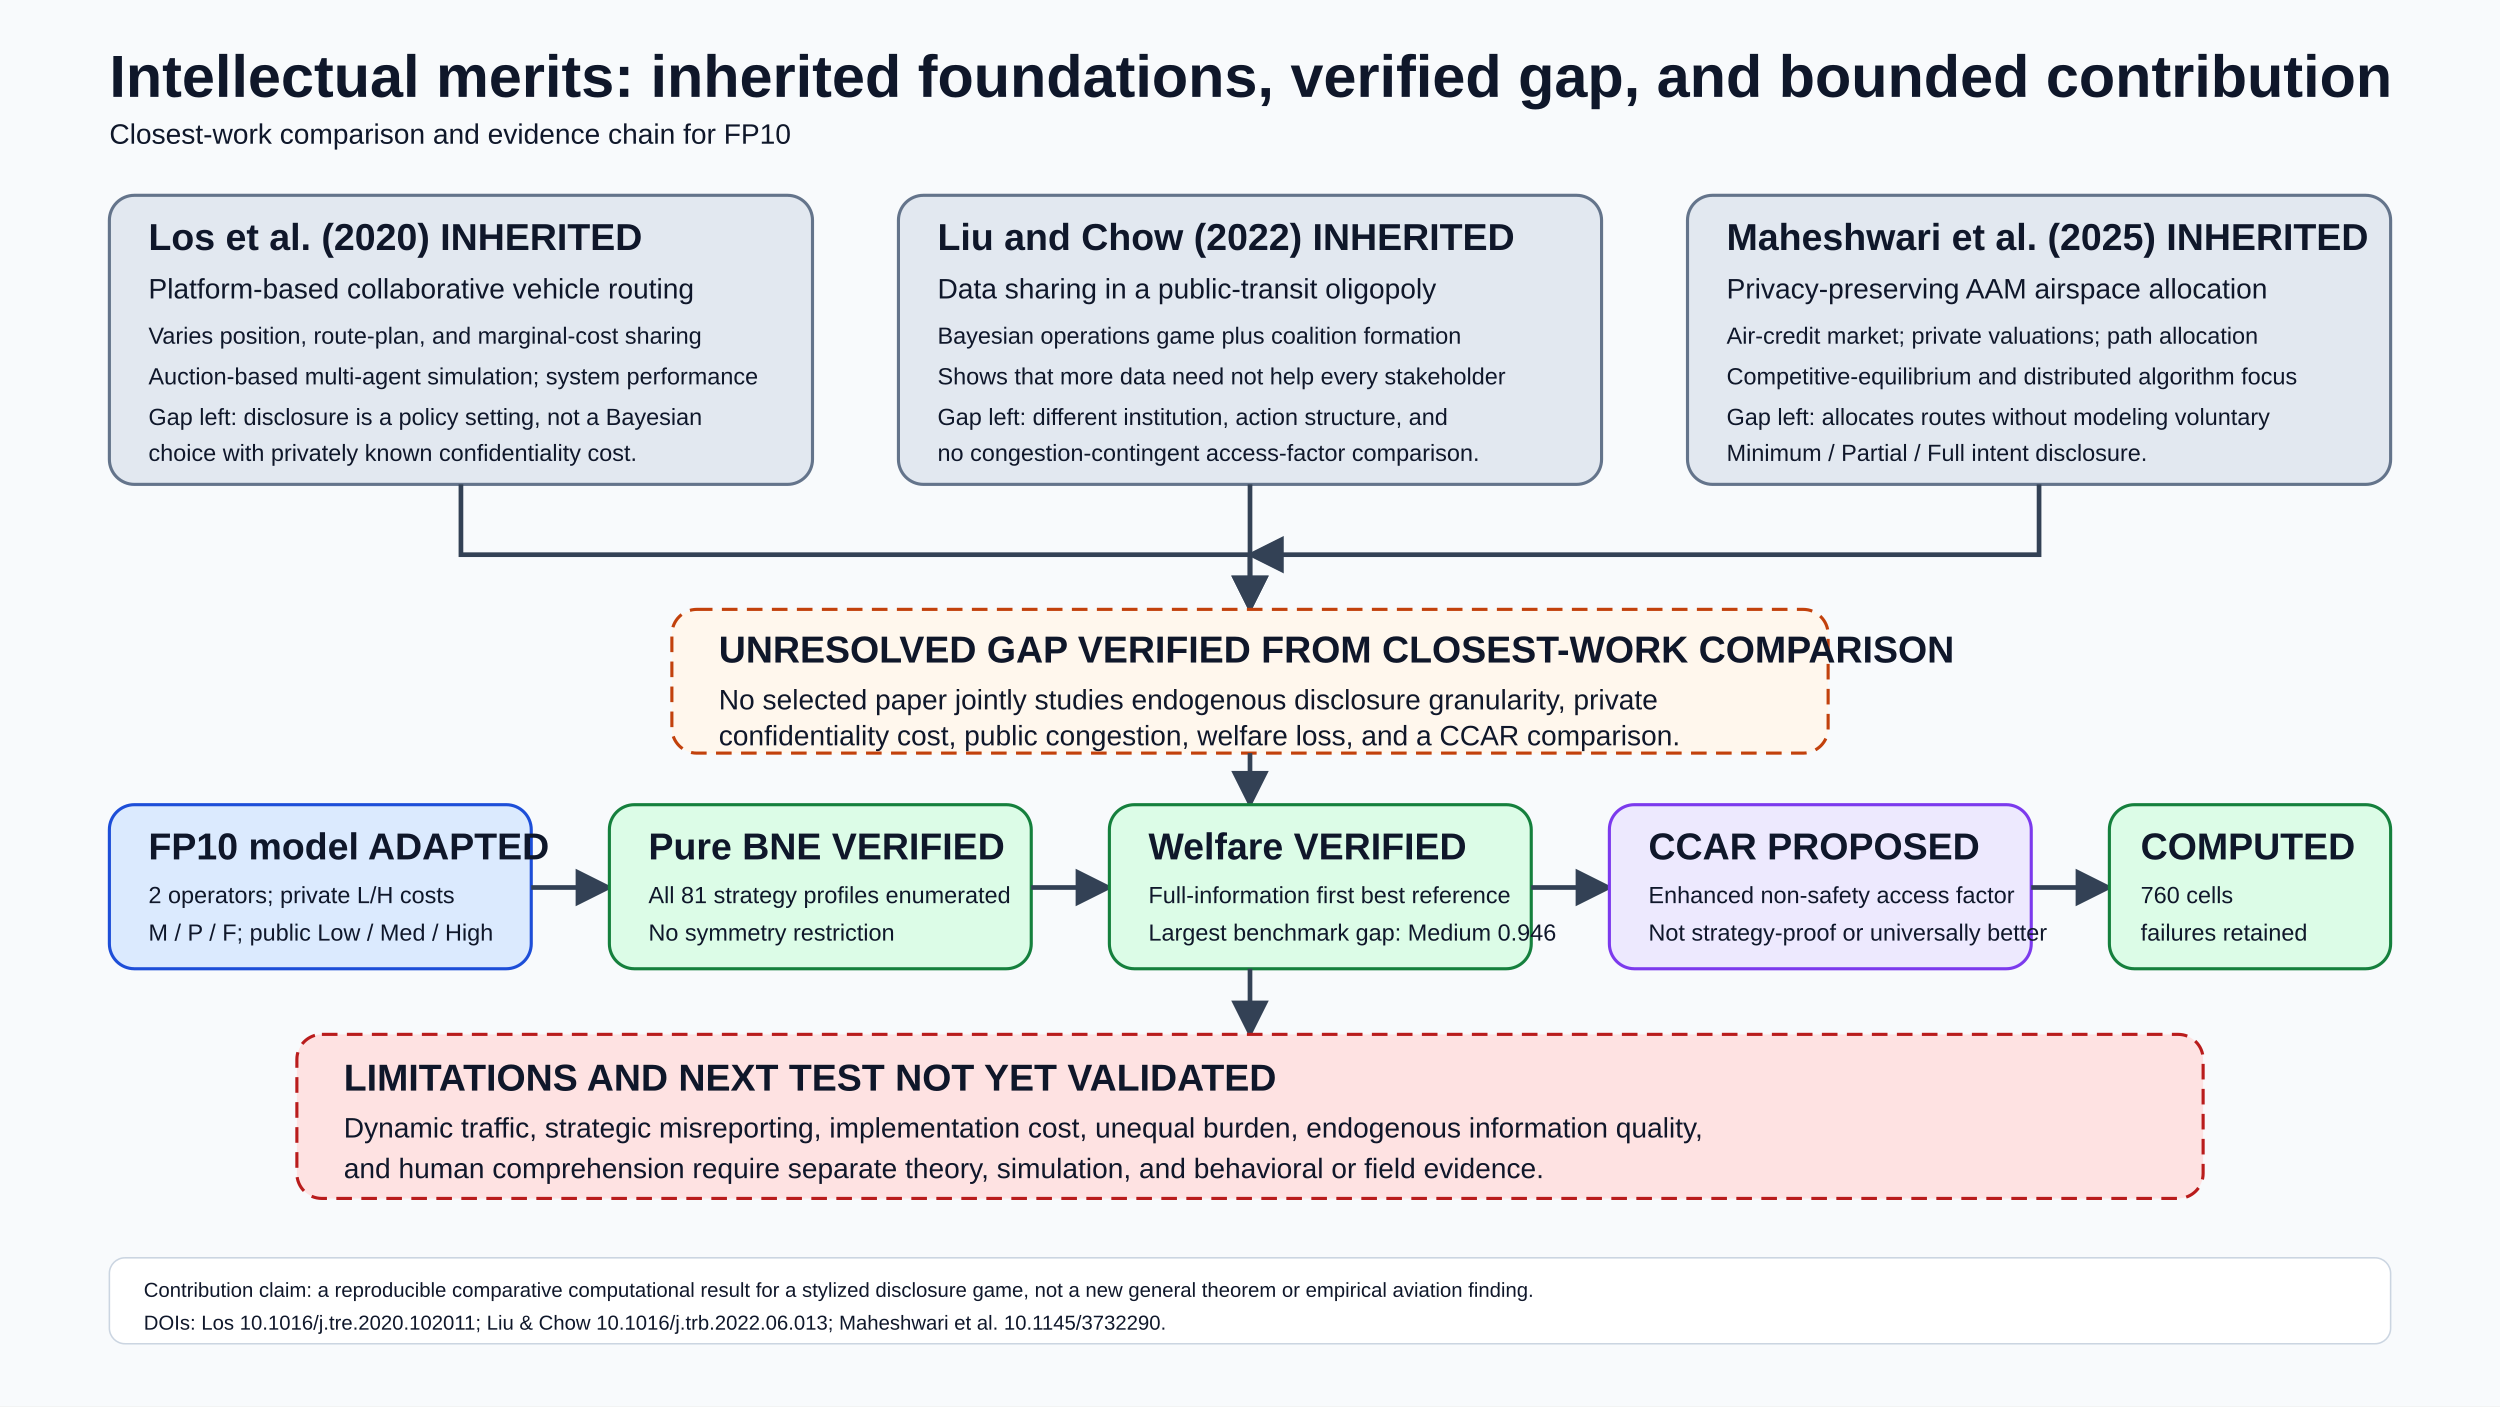
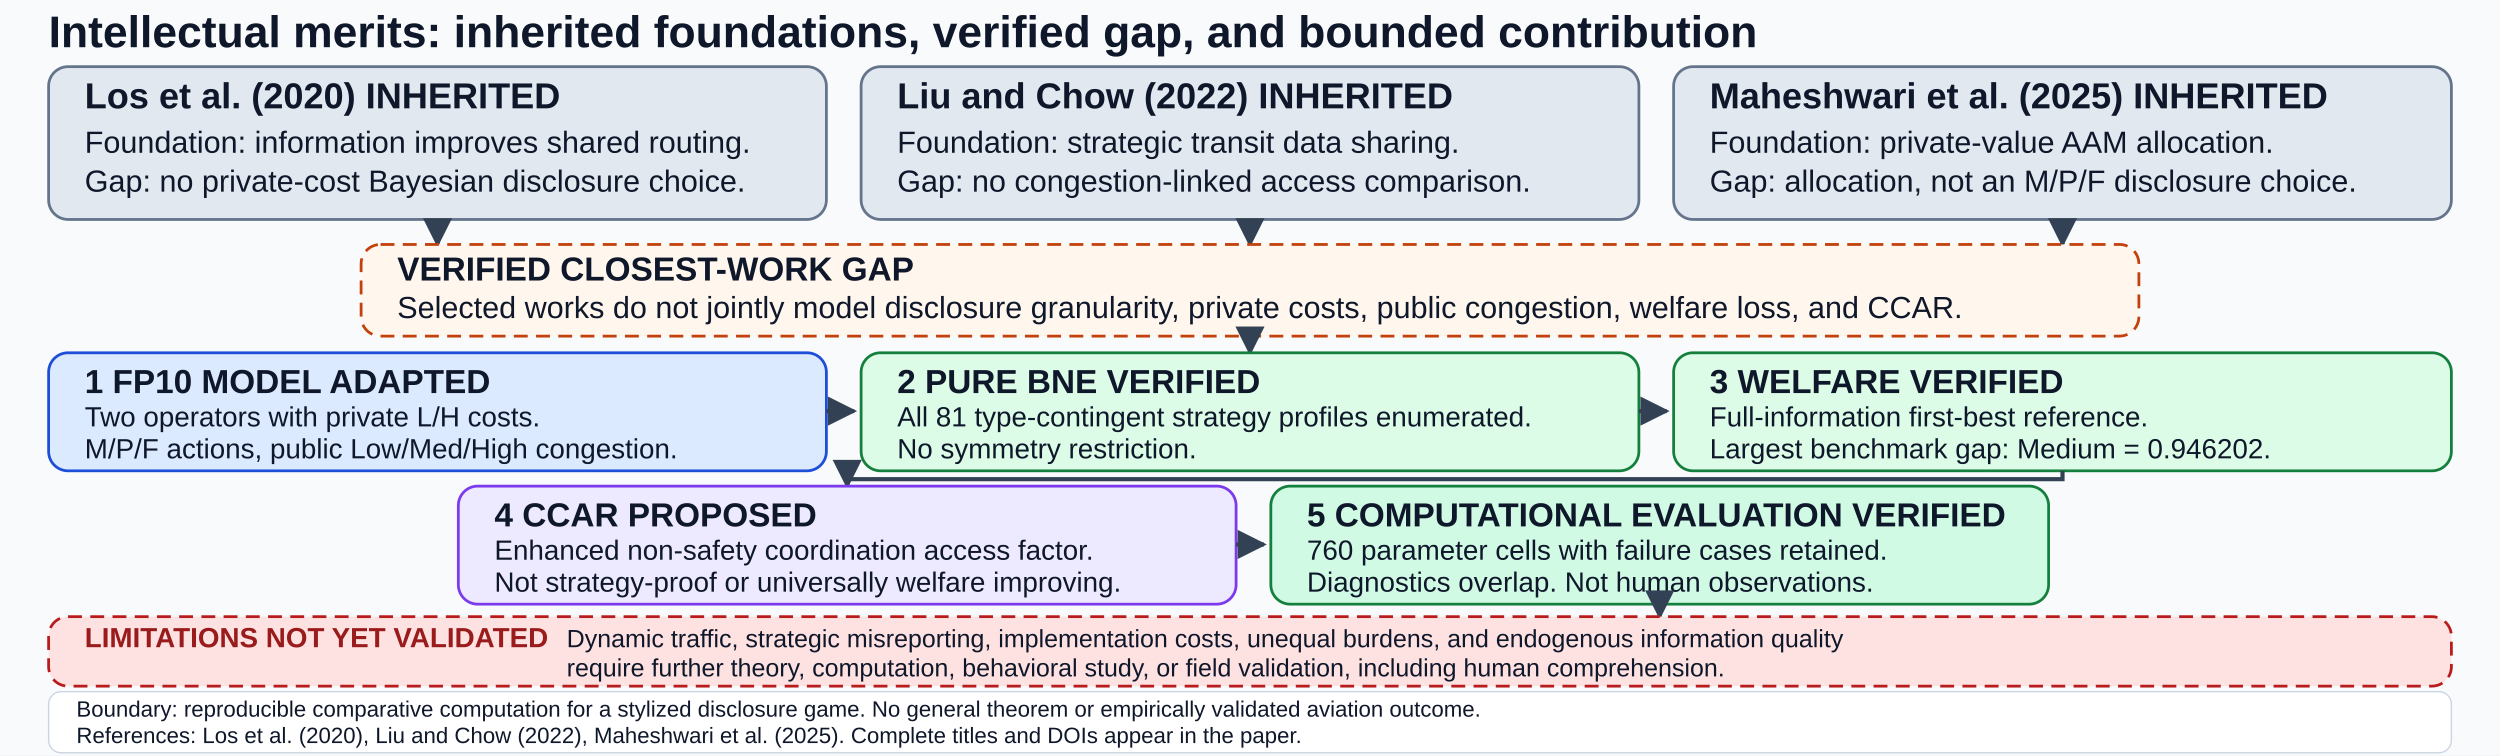
- <svg xmlns="http://www.w3.org/2000/svg" width="1600" height="900" viewBox="0 0 1600 900" role="img" aria-labelledby="title desc">
+ <svg xmlns="http://www.w3.org/2000/svg" width="1800" height="544" viewBox="0 0 1800 544" role="img" aria-labelledby="title desc">
  <defs>
-     <marker id="arrow" viewBox="0 0 10 10" refX="9" refY="5" markerWidth="8" markerHeight="8" orient="auto-start-reverse">
+     <marker id="arrow" viewBox="0 0 10 10" refX="9" refY="5" markerWidth="7" markerHeight="7" orient="auto-start-reverse">
      <path d="M 0 0 L 10 5 L 0 10 z" fill="#334155" />
    </marker>
    <style>
-       .t{font-family:Arial,Helvetica,sans-serif;fill:#0f172a}.h1{font-size:38px;font-weight:700}.h2{font-size:24px;font-weight:700}.b{font-size:18px}.s{font-size:15px}.small{font-size:13px}.box{rx:16;ry:16;stroke-width:2}.arrow{stroke:#334155;stroke-width:3;fill:none;marker-end:url(#arrow)}
+       .t{font-family:Arial,Helvetica,sans-serif;fill:#0f172a}
+       .title{font-size:32px;font-weight:700}
+       .card-head{font-size:26px;font-weight:700}
+       .card-body{font-size:22px}
+       .gap-head{font-size:24px;font-weight:700}
+       .gap-body{font-size:22px}
+       .step-head{font-size:24px;font-weight:700}
+       .step-body{font-size:20px}
+       .limit-head{font-size:20px;font-weight:700;fill:#991b1b}
+       .limit-body{font-size:18px}
+       .boundary{font-size:16px}
+       .box{rx:14;ry:14;stroke-width:2}
+       .connector{stroke:#334155;stroke-width:3;fill:none;marker-end:url(#arrow)}
    </style>
  </defs>
-   <rect width="1600" height="900" fill="#f8fafc" />
-   <text x="70" y="62" class="t h1">Intellectual merits: inherited foundations, verified gap, and bounded contribution</text>
-   <text x="70" y="92" class="t b" fill="#475569">Closest-work comparison and evidence chain for FP10</text>
-   <rect x="70" y="125" width="450" height="185" class="box" fill="#e2e8f0" stroke="#64748b" />
-   <text x="95" y="160" class="t h2">Los et al. (2020)  INHERITED</text>
-   <text x="95" y="191" class="t b">Platform-based collaborative vehicle routing</text>
-   <text x="95" y="220" class="t s">Varies position, route-plan, and marginal-cost sharing</text>
-   <text x="95" y="246" class="t s">Auction-based multi-agent simulation; system performance</text>
-   <text x="95" y="272" class="t s">Gap left: disclosure is a policy setting, not a Bayesian</text>
-   <text x="95" y="295" class="t s">choice with privately known confidentiality cost.</text>
-   <rect x="575" y="125" width="450" height="185" class="box" fill="#e2e8f0" stroke="#64748b" />
-   <text x="600" y="160" class="t h2">Liu and Chow (2022)  INHERITED</text>
-   <text x="600" y="191" class="t b">Data sharing in a public-transit oligopoly</text>
-   <text x="600" y="220" class="t s">Bayesian operations game plus coalition formation</text>
-   <text x="600" y="246" class="t s">Shows that more data need not help every stakeholder</text>
-   <text x="600" y="272" class="t s">Gap left: different institution, action structure, and</text>
-   <text x="600" y="295" class="t s">no congestion-contingent access-factor comparison.</text>
-   <rect x="1080" y="125" width="450" height="185" class="box" fill="#e2e8f0" stroke="#64748b" />
-   <text x="1105" y="160" class="t h2">Maheshwari et al. (2025)  INHERITED</text>
-   <text x="1105" y="191" class="t b">Privacy-preserving AAM airspace allocation</text>
-   <text x="1105" y="220" class="t s">Air-credit market; private valuations; path allocation</text>
-   <text x="1105" y="246" class="t s">Competitive-equilibrium and distributed algorithm focus</text>
-   <text x="1105" y="272" class="t s">Gap left: allocates routes without modeling voluntary</text>
-   <text x="1105" y="295" class="t s">Minimum / Partial / Full intent disclosure.</text>
-   <path d="M295 310 L295 355 L800 355 L800 390" class="arrow" />
-   <path d="M800 310 L800 390" class="arrow" />
-   <path d="M1305 310 L1305 355 L800 355" class="arrow" />
-   <rect x="430" y="390" width="740" height="92" class="box" fill="#fff7ed" stroke="#c2410c" stroke-dasharray="10 6" />
-   <text x="460" y="424" class="t h2">UNRESOLVED GAP  VERIFIED FROM CLOSEST-WORK COMPARISON</text>
-   <text x="460" y="454" class="t b">No selected paper jointly studies endogenous disclosure granularity, private</text>
-   <text x="460" y="477" class="t b">confidentiality cost, public congestion, welfare loss, and a CCAR comparison.</text>
-   <path d="M800 482 L800 515" class="arrow" />
-   <rect x="70" y="515" width="270" height="105" class="box" fill="#dbeafe" stroke="#1d4ed8" />
-   <text x="95" y="550" class="t h2">FP10 model  ADAPTED</text>
-   <text x="95" y="578" class="t s">2 operators; private L/H costs</text>
-   <text x="95" y="602" class="t s">M / P / F; public Low / Med / High</text>
-   <path d="M340 568 L390 568" class="arrow" />
-   <rect x="390" y="515" width="270" height="105" class="box" fill="#dcfce7" stroke="#15803d" />
-   <text x="415" y="550" class="t h2">Pure BNE  VERIFIED</text>
-   <text x="415" y="578" class="t s">All 81 strategy profiles enumerated</text>
-   <text x="415" y="602" class="t s">No symmetry restriction</text>
-   <path d="M660 568 L710 568" class="arrow" />
-   <rect x="710" y="515" width="270" height="105" class="box" fill="#dcfce7" stroke="#15803d" />
-   <text x="735" y="550" class="t h2">Welfare  VERIFIED</text>
-   <text x="735" y="578" class="t s">Full-information first best reference</text>
-   <text x="735" y="602" class="t s">Largest benchmark gap: Medium 0.946</text>
-   <path d="M980 568 L1030 568" class="arrow" />
-   <rect x="1030" y="515" width="270" height="105" class="box" fill="#ede9fe" stroke="#7c3aed" />
-   <text x="1055" y="550" class="t h2">CCAR  PROPOSED</text>
-   <text x="1055" y="578" class="t s">Enhanced non-safety access factor</text>
-   <text x="1055" y="602" class="t s">Not strategy-proof or universally better</text>
-   <path d="M1300 568 L1350 568" class="arrow" />
-   <rect x="1350" y="515" width="180" height="105" class="box" fill="#dcfce7" stroke="#15803d" />
-   <text x="1370" y="550" class="t h2">COMPUTED</text>
-   <text x="1370" y="578" class="t s">760 cells</text>
-   <text x="1370" y="602" class="t s">failures retained</text>
-   <path d="M800 620 L800 662" class="arrow" />
-   <rect x="190" y="662" width="1220" height="105" class="box" fill="#fee2e2" stroke="#b91c1c" stroke-dasharray="10 6" />
-   <text x="220" y="698" class="t h2">LIMITATIONS AND NEXT TEST  NOT YET VALIDATED</text>
-   <text x="220" y="728" class="t b">Dynamic traffic, strategic misreporting, implementation cost, unequal burden, endogenous information quality,</text>
-   <text x="220" y="754" class="t b">and human comprehension require separate theory, simulation, and behavioral or field evidence.</text>
-   <rect x="70" y="805" width="1460" height="55" rx="10" fill="#ffffff" stroke="#cbd5e1" />
-   <text x="92" y="830" class="t small">Contribution claim: a reproducible comparative computational result for a stylized disclosure game, not a new general theorem or empirical aviation finding.</text>
-   <text x="92" y="851" class="t small">DOIs: Los 10.1016/j.tre.2020.102011; Liu &amp; Chow 10.1016/j.trb.2022.06.013; Maheshwari et al. 10.1145/3732290.</text>
+   <rect id="background" width="1800" height="544" fill="#f8fafc" />
+   <text x="35" y="34" class="t title">Intellectual merits: inherited foundations, verified gap, and bounded contribution</text>
+   <g id="lit-los" data-card="literature-los">
+     <rect x="35" y="48" width="560" height="110" class="box" fill="#e2e8f0" stroke="#64748b" />
+     <text x="61" y="78" class="t card-head" data-role="heading">Los et al. (2020)   INHERITED</text>
+     <text x="61" y="110" class="t card-body" data-role="body">Foundation: information improves shared routing.</text>
+     <text x="61" y="138" class="t card-body" data-role="body">Gap: no private-cost Bayesian disclosure choice.</text>
+   </g>
+   <g id="lit-liu" data-card="literature-liu-chow">
+     <rect x="620" y="48" width="560" height="110" class="box" fill="#e2e8f0" stroke="#64748b" />
+     <text x="646" y="78" class="t card-head" data-role="heading">Liu and Chow (2022)   INHERITED</text>
+     <text x="646" y="110" class="t card-body" data-role="body">Foundation: strategic transit data sharing.</text>
+     <text x="646" y="138" class="t card-body" data-role="body">Gap: no congestion-linked access comparison.</text>
+   </g>
+   <g id="lit-maheshwari" data-card="literature-maheshwari">
+     <rect x="1205" y="48" width="560" height="110" class="box" fill="#e2e8f0" stroke="#64748b" />
+     <text x="1231" y="78" class="t card-head" data-role="heading">Maheshwari et al. (2025)   INHERITED</text>
+     <text x="1231" y="110" class="t card-body" data-role="body">Foundation: private-value AAM allocation.</text>
+     <text x="1231" y="138" class="t card-body" data-role="body">Gap: allocation, not an M/P/F disclosure choice.</text>
+   </g>
+   <path d="M315 158 L315 176" class="connector" />
+   <path d="M900 158 L900 176" class="connector" />
+   <path d="M1485 158 L1485 176" class="connector" />
+   <g id="gap" data-card="bounded-gap">
+     <rect x="260" y="176" width="1280" height="66" class="box" fill="#fff7ed" stroke="#c2410c" stroke-dasharray="10 6" />
+     <text x="286" y="202" class="t gap-head" data-role="heading">VERIFIED CLOSEST-WORK GAP</text>
+     <text x="286" y="229" class="t gap-body" data-role="body">Selected works do not jointly model disclosure granularity, private costs, public congestion, welfare loss, and CCAR.</text>
+   </g>
+   <path d="M900 242 L900 254" class="connector" />
+   <g id="step-model" data-card="step-1-model">
+     <rect x="35" y="254" width="560" height="85" class="box" fill="#dbeafe" stroke="#1d4ed8" />
+     <text x="61" y="283" class="t step-head" data-role="heading">1   FP10 MODEL   ADAPTED</text>
+     <text x="61" y="307" class="t step-body" data-role="body">Two operators with private L/H costs.</text>
+     <text x="61" y="330" class="t step-body" data-role="body">M/P/F actions, public Low/Med/High congestion.</text>
+   </g>
+   <path d="M595 296 L615 296" class="connector" />
+   <g id="step-bne" data-card="step-2-bne">
+     <rect x="620" y="254" width="560" height="85" class="box" fill="#dcfce7" stroke="#15803d" />
+     <text x="646" y="283" class="t step-head" data-role="heading">2   PURE BNE   VERIFIED</text>
+     <text x="646" y="307" class="t step-body" data-role="body">All 81 type-contingent strategy profiles enumerated.</text>
+     <text x="646" y="330" class="t step-body" data-role="body">No symmetry restriction.</text>
+   </g>
+   <path d="M1180 296 L1200 296" class="connector" />
+   <g id="step-welfare" data-card="step-3-welfare">
+     <rect x="1205" y="254" width="560" height="85" class="box" fill="#dcfce7" stroke="#15803d" />
+     <text x="1231" y="283" class="t step-head" data-role="heading">3   WELFARE   VERIFIED</text>
+     <text x="1231" y="307" class="t step-body" data-role="body">Full-information first-best reference.</text>
+     <text x="1231" y="330" class="t step-body" data-role="body">Largest benchmark gap: Medium = 0.946202.</text>
+   </g>
+   <path d="M1485 339 L1485 345 L610 345 L610 350" class="connector" />
+   <g id="step-ccar" data-card="step-4-ccar">
+     <rect x="330" y="350" width="560" height="85" class="box" fill="#ede9fe" stroke="#7c3aed" />
+     <text x="356" y="379" class="t step-head" data-role="heading">4   CCAR   PROPOSED</text>
+     <text x="356" y="403" class="t step-body" data-role="body">Enhanced non-safety coordination access factor.</text>
+     <text x="356" y="426" class="t step-body" data-role="body">Not strategy-proof or universally welfare improving.</text>
+   </g>
+   <path d="M890 392 L910 392" class="connector" />
+   <g id="step-computation" data-card="step-5-computation">
+     <rect x="915" y="350" width="560" height="85" class="box" fill="#d1fae5" stroke="#15803d" />
+     <text x="941" y="379" class="t step-head" data-role="heading">5   COMPUTATIONAL EVALUATION   VERIFIED</text>
+     <text x="941" y="403" class="t step-body" data-role="body">760 parameter cells with failure cases retained.</text>
+     <text x="941" y="426" class="t step-body" data-role="body">Diagnostics overlap. Not human observations.</text>
+   </g>
+   <path d="M1195 435 L1195 444" class="connector" />
+   <g id="limitations" data-card="limitations">
+     <rect x="35" y="444" width="1730" height="50" class="box" fill="#fee2e2" stroke="#b91c1c" stroke-dasharray="10 6" />
+     <text x="61" y="466" class="t limit-head" data-role="heading">LIMITATIONS   NOT YET VALIDATED</text>
+     <text x="408" y="466" class="t limit-body" data-role="body">Dynamic traffic, strategic misreporting, implementation costs, unequal burdens, and endogenous information quality</text>
+     <text x="408" y="487" class="t limit-body" data-role="body">require further theory, computation, behavioral study, or field validation, including human comprehension.</text>
+   </g>
+   <g id="boundary" data-card="contribution-boundary">
+     <rect x="35" y="498" width="1730" height="44" rx="9" ry="9" fill="#ffffff" stroke="#cbd5e1" />
+     <text x="55" y="516" class="t boundary" data-role="body">Boundary: reproducible comparative computation for a stylized disclosure game. No general theorem or empirically validated aviation outcome.</text>
+     <text x="55" y="535" class="t boundary" data-role="body">References: Los et al. (2020), Liu and Chow (2022), Maheshwari et al. (2025). Complete titles and DOIs appear in the paper.</text>
+   </g>
</svg>
